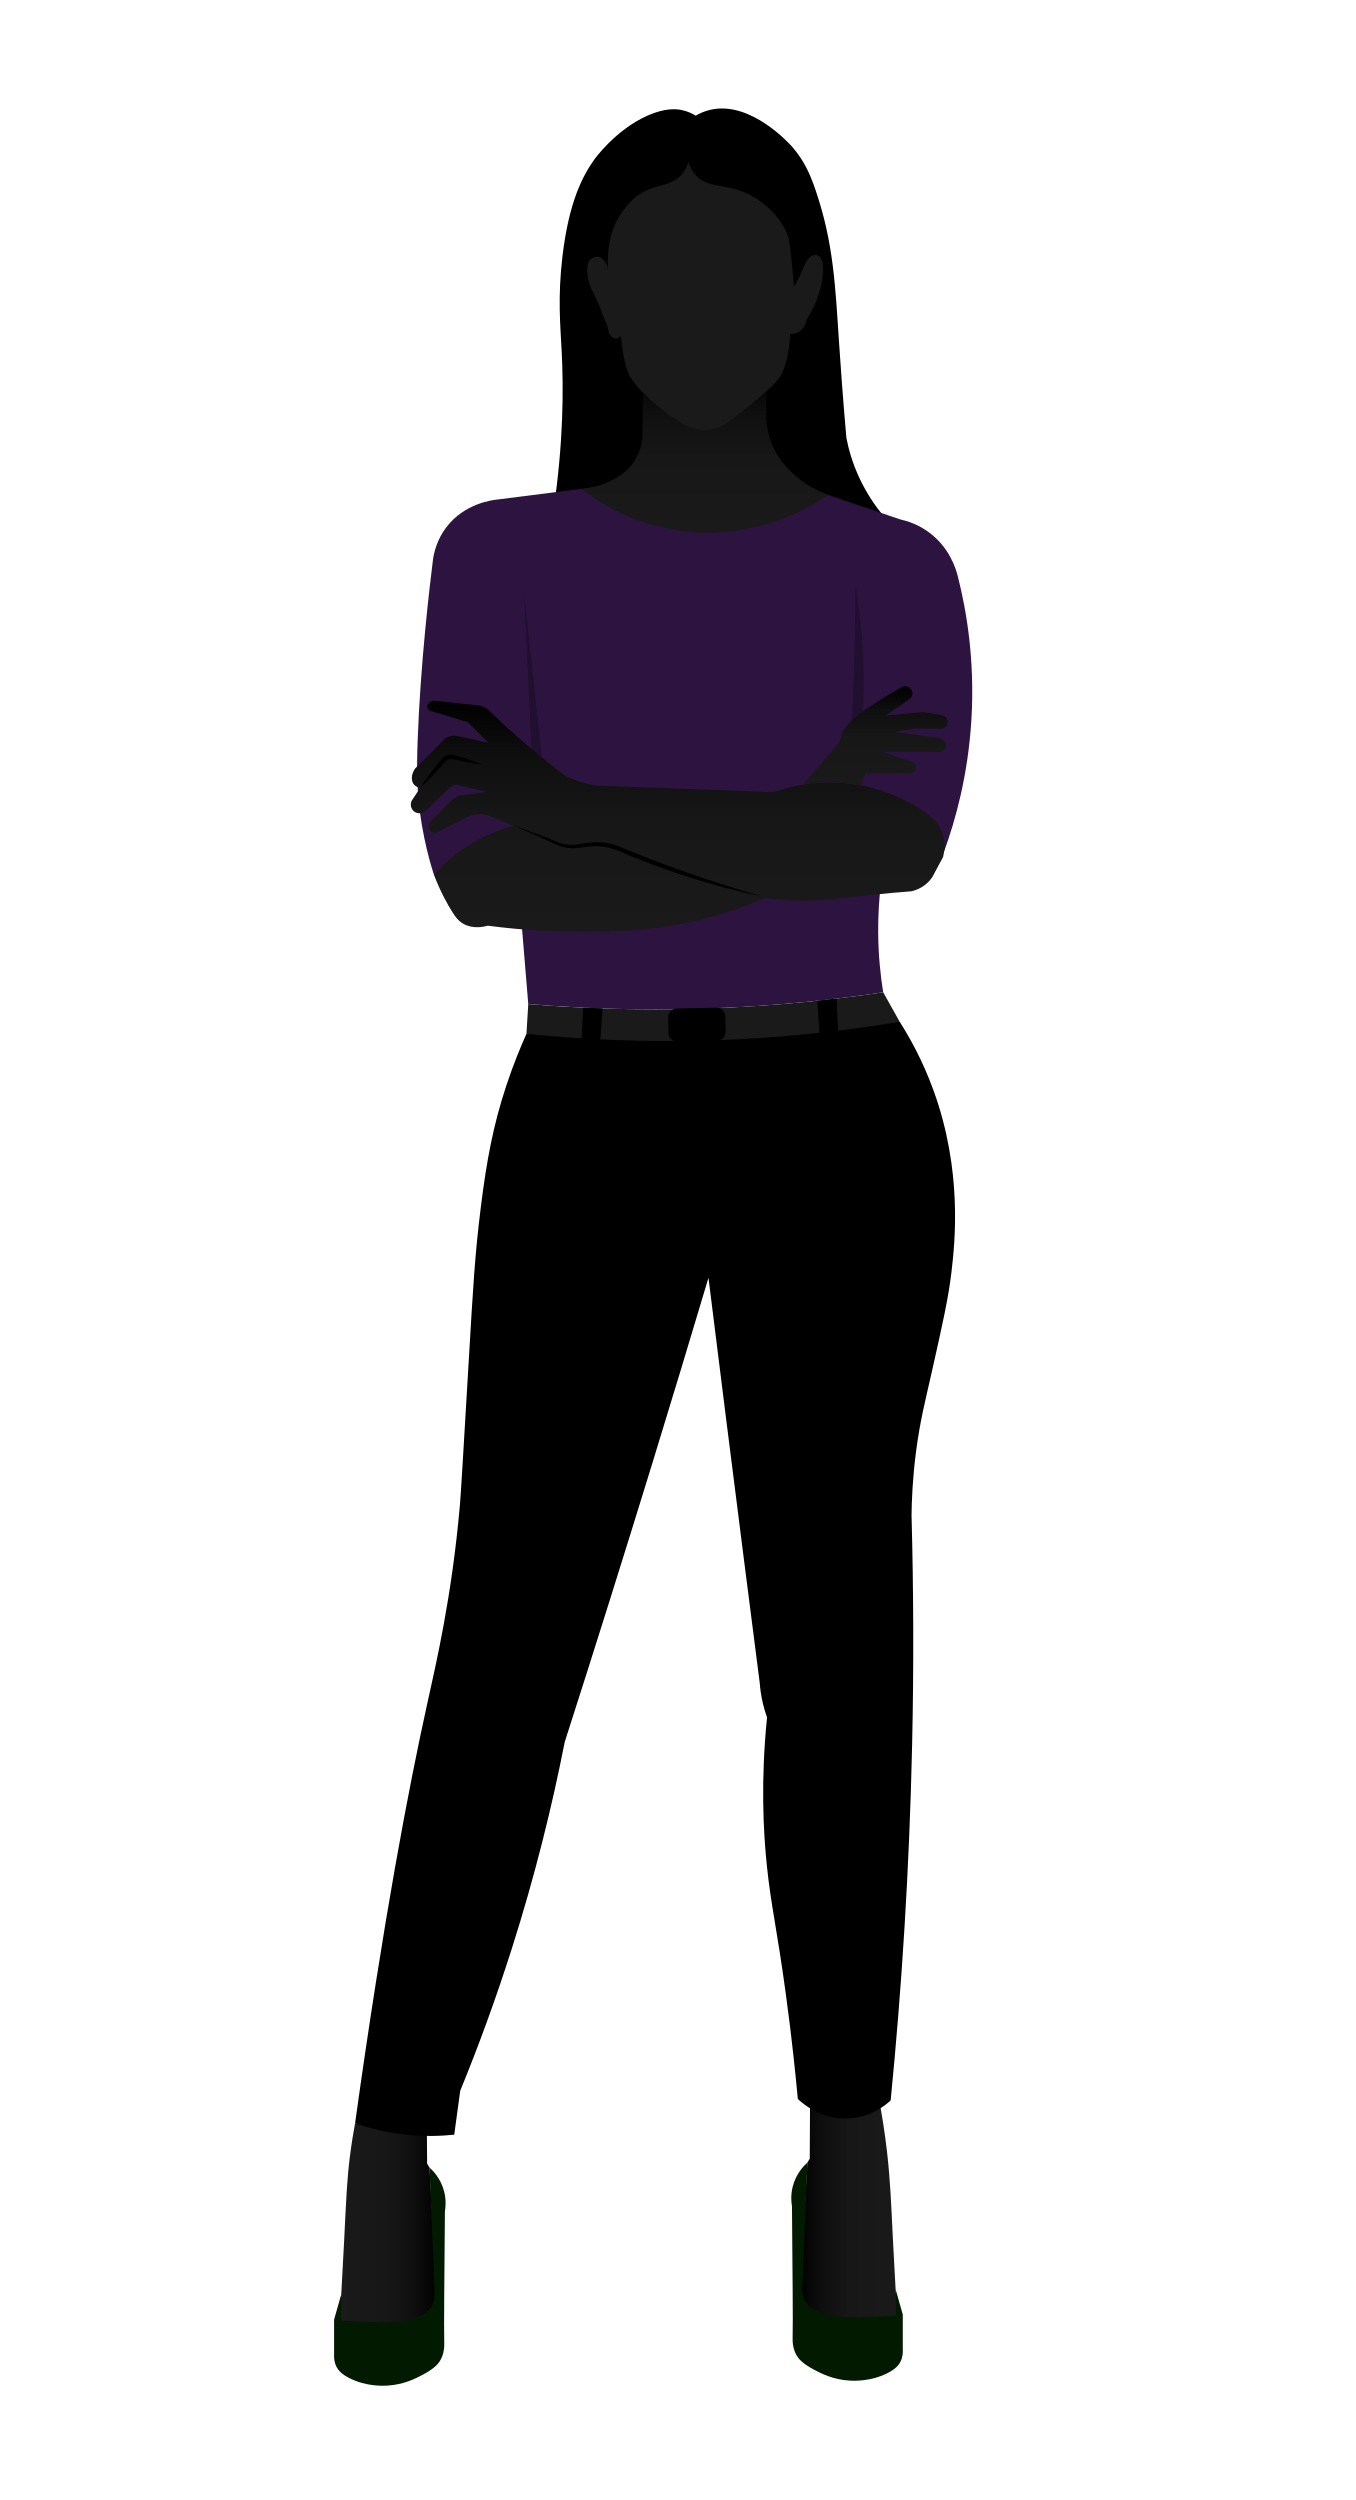
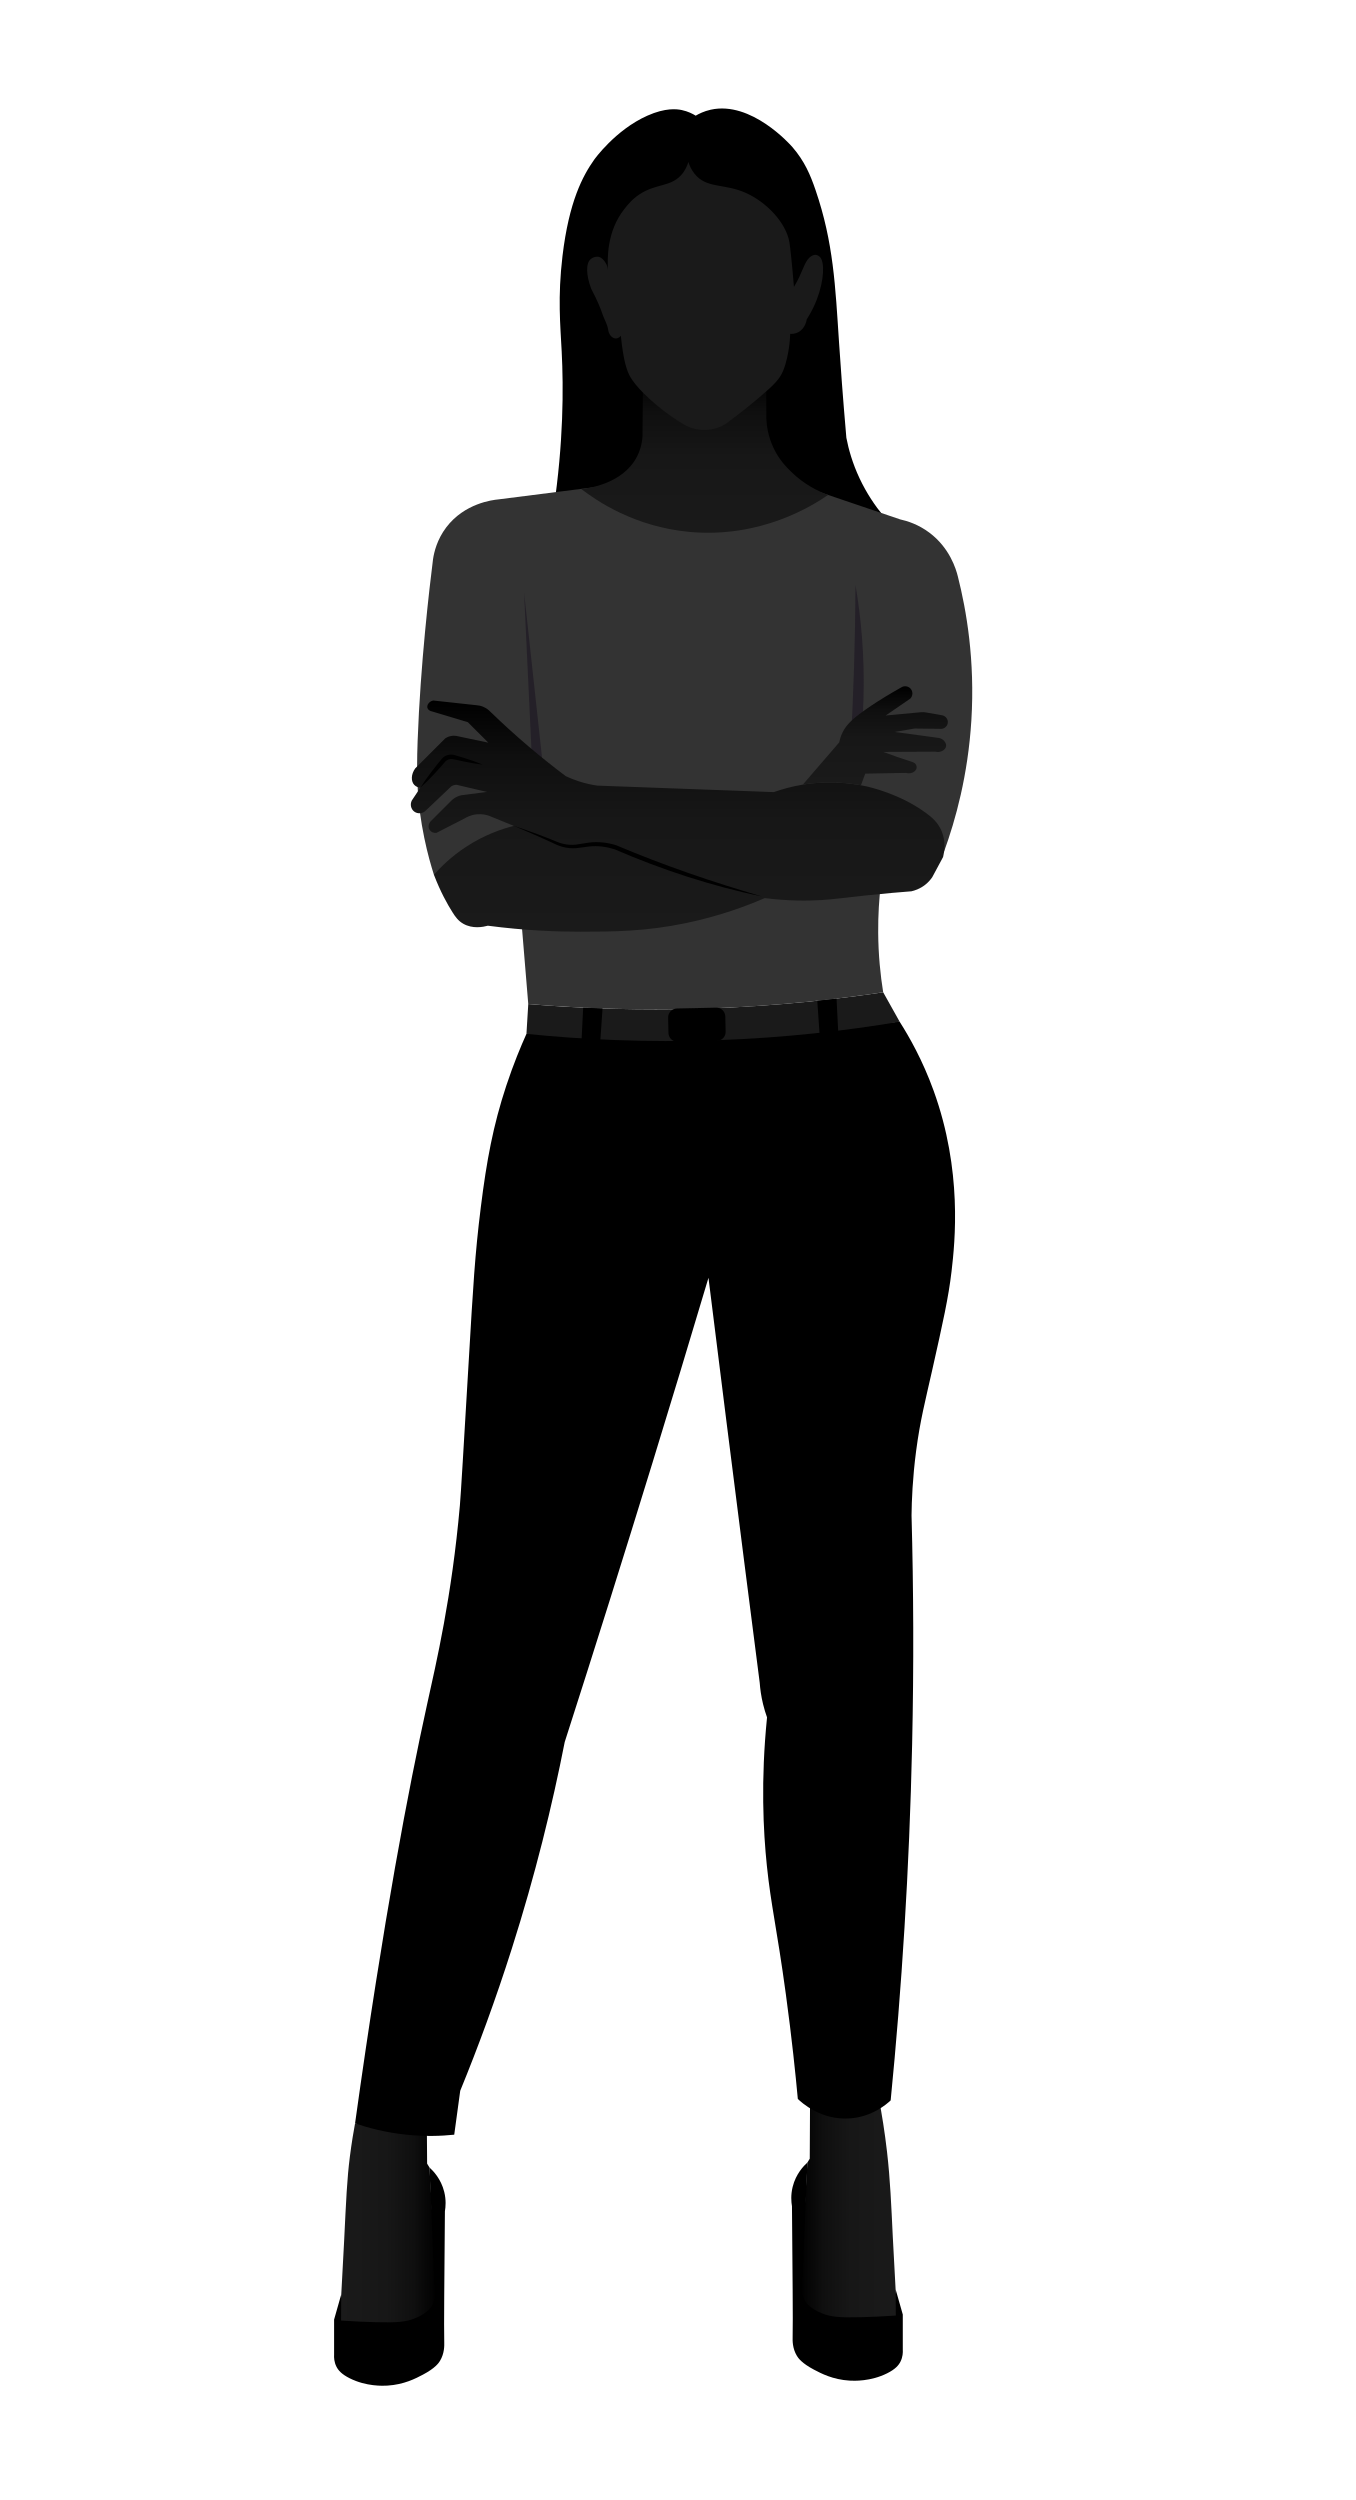
<svg xmlns="http://www.w3.org/2000/svg" xmlns:xlink="http://www.w3.org/1999/xlink" id="Layer_2" data-name="Layer 2" viewBox="0 0 2061.08 3801.64">
  <defs>
    <style>
      .cls-1 {
        fill: url(#linear-gradient-2);
      }

      .cls-2 {
+         fill: #333;
+       }
+ 
+       .cls-3 {
        fill: url(#linear-gradient-5);
      }

-       .cls-3 {
+       .cls-4 {
        fill: none;
      }

-       .cls-4 {
+       .cls-5 {
        opacity: .43;
      }

-       .cls-5 {
+       .cls-6 {
        fill: #12081a;
        opacity: .45;
-       }
- 
-       .cls-6 {
-         fill: #2d1440;
      }

      .cls-7 {
        fill: url(#linear-gradient-3);
      }

      .cls-8 {
        fill: #1a1a1a;
      }

      .cls-9 {
        fill: url(#linear-gradient);
      }

      .cls-10 {
-         fill: #021a00;
-       }
- 
-       .cls-11 {
        fill: url(#linear-gradient-4);
      }
    </style>
    <linearGradient id="linear-gradient" x1="515.15" y1="3386.94" x2="665.33" y2="3386.94" gradientUnits="userSpaceOnUse">
      <stop offset="0" stop-color="#1a1a1a" />
      <stop offset=".48" stop-color="#171717" />
      <stop offset=".76" stop-color="#0f0f0f" />
      <stop offset=".98" stop-color="#010101" />
      <stop offset="1" stop-color="#000" />
    </linearGradient>
    <linearGradient id="linear-gradient-2" x1="-7037.08" y1="3364.55" x2="-6886.91" y2="3364.55" gradientTransform="translate(-5671.35) rotate(-180) scale(1 -1)" xlink:href="#linear-gradient" />
    <linearGradient id="linear-gradient-3" x1="1071.55" y1="810.15" x2="1071.55" y2="568.45" xlink:href="#linear-gradient" />
    <linearGradient id="linear-gradient-4" x1="1030.48" y1="1416.81" x2="1030.48" y2="1065.24" xlink:href="#linear-gradient" />
    <linearGradient id="linear-gradient-5" x1="1331.08" y1="1194.14" x2="1331.08" y2="1043.57" xlink:href="#linear-gradient" />
  </defs>
  <g id="Layer_1-2" data-name="Layer 1">
    <g>
      <g>
        <path class="cls-9" d="m653.11,3296.1c-1.2-1.98-2.4-3.96-3.61-5.95-.13-17.52-.25-35.04-.38-52.56-36.4-2.89-72.8-5.77-109.2-8.66-2.02,10.9-5.09,28.62-7.89,50.59-4.36,34.28-5.69,66.05-8.73,128.15-.88,18.04-2.32,46.28-4.36,81.54-1.27,14.42-2.53,28.84-3.8,43.27,16.73,7.89,31.18,10.76,40.61,11.96,16.39,2.07,36.48-2.48,76.66-11.58,12.12-2.74,19.59-4.72,25.43-11.58,9.31-10.94,7.71-26.36,6.64-32.83-3.8-64.12-7.59-128.24-11.39-192.36Z" />
        <path class="cls-1" d="m1227.76,3288.51c1.2-1.98,2.4-3.96,3.61-5.95.15-30.15.3-60.3.44-90.45,34.92-.13,69.83-.25,104.75-.38,4.42,23.07,8.8,50,12.27,80.2,5.01,43.66,6.47,81.9,8.73,128.15.88,18.04,2.32,46.28,4.36,81.54,1.27,14.42,2.53,28.84,3.8,43.27-16.73,7.89-31.18,10.76-40.61,11.96-16.39,2.07-36.48-2.48-76.66-11.58-12.12-2.74-19.59-4.72-25.43-11.58-9.31-10.94-7.71-26.36-6.64-32.83,3.8-64.12,7.59-128.24,11.39-192.36Z" />
        <path d="m800.54,1572.16c-8.4,18.68-19.65,45.56-30.62,78.69-20.09,60.69-29.93,114.23-38.71,184.45-9.14,73.08-11.75,121.22-18.22,230.75-8.13,137.7-12.19,206.55-13.66,223.16-12.28,138.77-35.78,238.65-50.1,303.62-27.46,124.62-65.57,322.37-109.3,636.09,20.2,6.94,46.57,13.94,77.93,17.21,28.26,2.94,53.05,2.06,72.87,0,3.04-22.27,6.07-44.53,9.11-66.8,27.18-66.38,53.77-138.47,78.44-216.08,35.64-112.12,61.53-217.72,80.46-314.25,45.43-141.4,89.96-283.09,133.59-425.07,28.73-93.49,57.07-187.11,85.01-280.85,17.99,144.78,36.21,289.51,54.65,434.18,7.72,60.54,15.48,121.1,23.28,181.67.69,9.51,2.17,20.46,5.06,32.39,1.79,7.39,3.89,14.15,6.07,20.24-9.68,95.91-5.75,172.78-.25,225.69,6.29,60.57,15.11,94.3,28.84,195.08,9.21,67.57,14.87,123.03,18.22,159.4,4.71,4.59,34.87,33.07,79.7,29.6,33.18-2.56,54.81-21.11,61.48-27.33,16.72-169.27,28.43-349.95,32.64-540.96,2.66-120.51,2.14-236.84-.89-348.64.25-22.3,1.54-56.52,6.96-97.94,6.1-46.59,14.08-76.75,24.29-122.21,16.6-73.92,24.9-110.88,29.6-151.05,5.23-44.65,16.75-153.11-27.33-274.78-16.81-46.4-37.07-81.94-51.62-104.75-100.99,7.39-206.08,12.88-315.01,15.94-86.6,2.43-170.82,3.18-252.51,2.53Z" />
        <path d="m841.78,774.93c15.15-102.59,15.22-184.28,12.35-240.52-2.01-39.41-6.27-82.28,1.24-145.22,9.86-82.6,30.67-121.63,48.17-146.35,0,0,31.91-45.11,80.89-66.94,27.85-12.41,45.09-10.09,52.49-8.51,9.35,2,16.46,5.7,21,8.51,4.73-2.79,12.54-6.78,22.85-9.08,61.58-13.73,121.02,53.15,124.12,56.73,18.74,21.63,27.55,42.88,35.2,65.23,27.44,80.2,30.1,145.81,35.82,232.29,2.2,33.24,5.74,83.12,11.12,144.65,3.38,17.6,9.33,38.82,20.07,61.67,21.26,45.23,51.45,75.98,72.55,94.04-98.33,11.21-226.57,15.26-372.36-8.51-61.05-9.95-116.38-23.35-165.49-38.01Z" />
-         <path class="cls-10" d="m518.87,3489.11c-3.61,12.71-7.21,25.43-10.82,38.14v53.39c-.25,4.19-.04,11.12,3.54,18.22,2.85,5.66,7.9,11.53,20.24,17.71,25.1,12.58,50.59,11.54,57.18,11.13,25.54-1.59,43.09-10.86,54.15-16.7,18.69-9.88,24-17.77,25.81-20.75,7.08-11.64,6.69-23.74,6.58-28.34-.63-25.59.22-99.15,1.01-199.38,1.11-6.54,2-17.07-1.01-29.35-4.91-20.04-17.17-32.39-22.52-37.19,4.52,100.93,7.39,174.89,7.84,193.05.06,2.45.03,7.96-2.53,14.17-1.57,3.8-7.05,14.19-27.58,22.27-13.99,5.5-26.52,6.58-59.31,5.78-13.54-.33-31.51-1.01-52.78-2.49.06-13.22.13-26.44.19-39.66Z" />
-         <path class="cls-10" d="m1362.01,3481.51c3.61,12.71,7.21,25.43,10.82,38.14v53.39c.25,4.19.04,11.12-3.54,18.22-2.85,5.66-7.9,11.53-20.24,17.71-25.1,12.58-50.59,11.54-57.18,11.13-25.54-1.59-43.09-10.86-54.15-16.7-18.69-9.88-24-17.77-25.81-20.75-7.08-11.64-6.69-23.74-6.58-28.34.63-25.59-.22-99.15-1.01-199.38-1.11-6.54-2-17.07,1.01-29.35,4.91-20.04,17.17-32.39,22.52-37.19-4.52,100.93-7.39,174.89-7.84,193.05-.06,2.45-.03,7.96,2.53,14.17,1.57,3.8,7.05,14.19,27.58,22.27,13.99,5.5,26.52,6.58,59.31,5.78,13.54-.33,31.51-1.01,52.78-2.49-.06-13.22-.13-26.44-.19-39.66Z" />
-         <path class="cls-6" d="m659.86,1330.27c-4.14-12.96-9.78-32.32-14.68-56.17-10.92-53.2-12.08-92.98-10.12-147.26,4.25-117.5,18.05-233.55,23.45-276.64,1.66-10.93,6.17-29.85,20.07-48.24,27.76-36.7,70.59-41.7,78.94-42.51,51.56-6.55,103.11-13.1,154.67-19.65,110.71,2.59,221.43,5.17,332.14,7.76,41.5,14.08,82.99,28.17,124.49,42.25,10.76,2.34,27.66,7.58,44.53,20.24,30.97,23.25,40.49,55.54,43.19,66.43,13.11,51.67,26.2,127.49,20.57,218.98-5.14,83.44-24.1,151.54-41.43,199.26-32.07,16.57-64.14,33.14-96.21,49.72-2.58,21.98-4.25,46.76-4.05,73.88.25,33.99,3.38,64.45,7.59,90.58-76.84,11.62-162.79,20.66-256.56,24.29-103.91,4.02-198.94.68-283.15-6.38-4.29-52.02-8.59-104.04-12.89-156.05-43.52-13.49-87.04-26.99-130.56-40.48Z" />
+         <path d="m518.87,3489.11c-3.61,12.71-7.21,25.43-10.82,38.14v53.39c-.25,4.19-.04,11.12,3.54,18.22,2.85,5.66,7.9,11.53,20.24,17.71,25.1,12.58,50.59,11.54,57.18,11.13,25.54-1.59,43.09-10.86,54.15-16.7,18.69-9.88,24-17.77,25.81-20.75,7.08-11.64,6.69-23.74,6.58-28.34-.63-25.59.22-99.15,1.01-199.38,1.11-6.54,2-17.07-1.01-29.35-4.91-20.04-17.17-32.39-22.52-37.19,4.52,100.93,7.39,174.89,7.84,193.05.06,2.45.03,7.96-2.53,14.17-1.57,3.8-7.05,14.19-27.58,22.27-13.99,5.5-26.52,6.58-59.31,5.78-13.54-.33-31.51-1.01-52.78-2.49.06-13.22.13-26.44.19-39.66Z" />
+         <path d="m1362.01,3481.51c3.61,12.71,7.21,25.43,10.82,38.14v53.39c.25,4.19.04,11.12-3.54,18.22-2.85,5.66-7.9,11.53-20.24,17.71-25.1,12.58-50.59,11.54-57.18,11.13-25.54-1.59-43.09-10.86-54.15-16.7-18.69-9.88-24-17.77-25.81-20.75-7.08-11.64-6.69-23.74-6.58-28.34.63-25.59-.22-99.15-1.01-199.38-1.11-6.54-2-17.07,1.01-29.35,4.91-20.04,17.17-32.39,22.52-37.19-4.52,100.93-7.39,174.89-7.84,193.05-.06,2.45-.03,7.96,2.53,14.17,1.57,3.8,7.05,14.19,27.58,22.27,13.99,5.5,26.52,6.58,59.31,5.78,13.54-.33,31.51-1.01,52.78-2.49-.06-13.22-.13-26.44-.19-39.66Z" />
+         <path class="cls-2" d="m659.86,1330.27c-4.14-12.96-9.78-32.32-14.68-56.17-10.92-53.2-12.08-92.98-10.12-147.26,4.25-117.5,18.05-233.55,23.45-276.64,1.66-10.93,6.17-29.85,20.07-48.24,27.76-36.7,70.59-41.7,78.94-42.51,51.56-6.55,103.11-13.1,154.67-19.65,110.71,2.59,221.43,5.17,332.14,7.76,41.5,14.08,82.99,28.17,124.49,42.25,10.76,2.34,27.66,7.58,44.53,20.24,30.97,23.25,40.49,55.54,43.19,66.43,13.11,51.67,26.2,127.49,20.57,218.98-5.14,83.44-24.1,151.54-41.43,199.26-32.07,16.57-64.14,33.14-96.21,49.72-2.58,21.98-4.25,46.76-4.05,73.88.25,33.99,3.38,64.45,7.59,90.58-76.84,11.62-162.79,20.66-256.56,24.29-103.91,4.02-198.94.68-283.15-6.38-4.29-52.02-8.59-104.04-12.89-156.05-43.52-13.49-87.04-26.99-130.56-40.48Z" />
        <path class="cls-8" d="m803.31,1526.81c-.92,15.12-1.84,30.23-2.76,45.35,84.74,8.63,182.23,13.4,289.96,9.61,103.19-3.63,196.36-14.44,277.56-28.09-8.35-14.93-16.7-29.86-25.05-44.78-93.11,14.07-199.06,24.29-315.73,25.82-80.29,1.05-155.22-2.14-223.98-7.91Z" />
-         <path class="cls-5" d="m809.06,1158.94c-4.05-86.03-8.1-172.05-12.14-258.08,10.12,93.11,20.24,186.22,30.36,279.33-6.07-7.08-12.15-14.17-18.22-21.25Z" />
-         <path class="cls-5" d="m1299.6,1192.57c6.77-37.66,12.07-81.25,13.47-129.77,1.93-66.66-3.99-125.21-12.15-173.07-.2,41.21-.93,83.37-2.27,126.44-1.29,41.57-3.08,82.26-5.32,122.03,2.09,18.12,4.17,36.25,6.26,54.37Z" />
+         <path class="cls-6" d="m809.06,1158.94c-4.05-86.03-8.1-172.05-12.14-258.08,10.12,93.11,20.24,186.22,30.36,279.33-6.07-7.08-12.15-14.17-18.22-21.25Z" />
+         <path class="cls-6" d="m1299.6,1192.57c6.77-37.66,12.07-81.25,13.47-129.77,1.93-66.66-3.99-125.21-12.15-173.07-.2,41.21-.93,83.37-2.27,126.44-1.29,41.57-3.08,82.26-5.32,122.03,2.09,18.12,4.17,36.25,6.26,54.37Z" />
        <path d="m886.8,1532.34c-1.11,22.29-2.22,44.57-3.32,66.86h28.26c1.51-21.89,3.01-43.79,4.52-65.68-9.82-.39-19.64-.79-29.46-1.18Z" />
        <path d="m1272.1,1518.51c1.15,22.87,2.3,45.74,3.45,68.61h-28.26c-1.5-21.76-3-43.53-4.49-65.29,9.77-1.11,19.54-2.21,29.31-3.32Z" />
        <rect x="1016.09" y="1533.01" width="86.98" height="50.58" rx="13.66" ry="13.66" transform="translate(-33.34 23.2) rotate(-1.24)" />
-         <path class="cls-4" d="m1077.01,1939.94c.18-28.16.12-56.27-.21-84.36-.42-28.09-1.14-56.16-2.48-84.2-1.21-28.05-3.01-56.07-5.12-84.08-2.21-28-4.66-56.01-7.38-84.04,5.34,27.65,9.58,55.53,12.68,83.54,3.2,28,5.3,56.12,6.63,84.28,1.21,28.16,1.63,56.36.97,84.53-.57,28.17-2.28,56.32-5.1,84.34Z" />
-         <path class="cls-4" d="m1077.37,1938.38c4.82-5.32,10.38-9.88,16.31-13.87,5.93-4,12.23-7.48,18.82-10.31,6.57-2.87,13.42-5.09,20.4-6.67,6.97-1.59,14.1-2.53,21.28-2.39-6.67,2.66-13.24,5.01-19.74,7.5-6.5,2.48-12.88,5.11-19.23,7.84-6.34,2.74-12.62,5.62-18.88,8.64-6.26,3.03-12.47,6.23-18.97,9.27Z" />
-         <path class="cls-4" d="m1006.51,1895.39c7.11.96,14.02,2.98,20.67,5.61,6.65,2.64,13.09,5.86,19.15,9.69,6.08,3.8,11.79,8.19,17.04,13.05,5.25,4.85,10.06,10.2,14.01,16.2-5.96-3.99-11.62-8.09-17.34-12.04-5.72-3.96-11.5-7.73-17.34-11.42-5.84-3.68-11.77-7.23-17.8-10.68-6.04-3.45-12.19-6.76-18.38-10.4Z" />
+         <path class="cls-5" d="m1077.01,1939.94c.18-28.16.12-56.27-.21-84.36-.42-28.09-1.14-56.16-2.48-84.2-1.21-28.05-3.01-56.07-5.12-84.08-2.21-28-4.66-56.01-7.38-84.04,5.34,27.65,9.58,55.53,12.68,83.54,3.2,28,5.3,56.12,6.63,84.28,1.21,28.16,1.63,56.36.97,84.53-.57,28.17-2.28,56.32-5.1,84.34Z" />
+         <path class="cls-5" d="m1077.37,1938.38c4.82-5.32,10.38-9.88,16.31-13.87,5.93-4,12.23-7.48,18.82-10.31,6.57-2.87,13.42-5.09,20.4-6.67,6.97-1.59,14.1-2.53,21.28-2.39-6.67,2.66-13.24,5.01-19.74,7.5-6.5,2.48-12.88,5.11-19.23,7.84-6.34,2.74-12.62,5.62-18.88,8.64-6.26,3.03-12.47,6.23-18.97,9.27Z" />
+         <path class="cls-5" d="m1006.51,1895.39c7.11.96,14.02,2.98,20.67,5.61,6.65,2.64,13.09,5.86,19.15,9.69,6.08,3.8,11.79,8.19,17.04,13.05,5.25,4.85,10.06,10.2,14.01,16.2-5.96-3.99-11.62-8.09-17.34-12.04-5.72-3.96-11.5-7.73-17.34-11.42-5.84-3.68-11.77-7.23-17.8-10.68-6.04-3.45-12.19-6.76-18.38-10.4Z" />
        <path class="cls-7" d="m977.57,597.38c-.18,22.22-.37,44.43-.55,66.65-.97,13.07-4.64,22.95-8.1,29.79-22.05,43.63-78.83,49.21-85.07,49.73,23.69,18.31,80.95,57.39,163.94,65.23,109.48,10.35,189.15-40.7,211.47-56.14-16.07-5.93-37.11-16.46-56.35-35.42-7.16-7.05-18.18-18.1-26.59-35.95-8.37-17.77-10.52-34.09-10.99-44.74-.1-22.69-.19-45.38-.28-68.07-62.49,9.64-124.98,19.29-187.48,28.93Z" />
-         <path class="cls-11" d="m742.6,1129.38c-10.37-10.37-20.75-20.75-31.12-31.12-18.09-5.44-36.18-10.88-54.27-16.32-3.42-.6-6.36-2.6-7.21-5.31-1.28-4.08,2.09-9.95,8.73-11.39,22.14,2.4,44.28,4.81,66.42,7.21,2.42.2,5.77.74,9.49,2.28,5.17,2.13,8.66,5.19,10.63,7.21,17.73,17.19,37.06,34.88,58.07,52.75,19.45,16.55,38.51,31.7,56.93,45.54,5.75,2.72,12.34,5.44,19.73,7.84,10.45,3.4,20.07,5.4,28.34,6.58,89.48,3.29,178.97,6.58,268.45,9.87,10.74-3.83,25.73-8.37,44.03-11.39,16.77-2.76,51.68-6.77,94.88,2.28,5.75,1.21,52.31,11.39,92.61,40.99,9.3,6.83,18.2,14.65,23.53,27.33,6.82,16.22,4.18,31.8,2.28,39.47-5.5,10.25-11.01,20.49-16.51,30.74-2.25,3.31-5.72,7.58-10.82,11.58-8.03,6.29-16.13,8.78-20.91,9.84-15.97,1.23-39.94,3.23-69.16,6.29-37.2,3.9-48.36,5.91-68.32,7.08-20.4,1.2-49.58,1.51-85.52-3.04-27.45,11.92-68.21,27.26-119.43,37.95-62.03,12.96-111.09,13.11-161.43,13.16-36.23.04-84.07-1.77-140.17-9.11-7.04,1.93-23.12,5.2-37.45-3.04-7.66-4.41-11.9-10.43-16.19-17.21-7.79-12.28-18.38-31.12-28.34-57.18,10.9-12.45,26.63-27.83,48.07-42,28.07-18.56,54.78-27.67,73.38-32.39-12.52-5.1-25.05-10.21-37.57-15.31-3.6-1.27-10.25-3.08-18.6-2.28-9.08.87-15.68,4.39-18.98,6.45-14.15,7.25-28.3,14.5-42.45,21.74-4.12.56-8.16-1.1-10.3-4.28-2.78-4.13-1.98-10.24,2.28-14.04,10.25-10.25,20.49-20.49,30.74-30.74,1.52-1.49,3.78-3.39,6.83-5.06,3.12-1.7,5.99-2.57,8.1-3.04,13.07-1.69,26.15-3.37,39.22-5.06-15.33-3.58-30.66-7.17-45.99-10.75-1.11-.06-2.8-.02-4.74.57-1.57.48-2.78,1.15-3.61,1.71-12.67,12.02-25.34,24.04-38.02,36.06-4.7,5.54-12.87,6.42-18.34,2.28-5.01-3.78-6.66-10.93-3.67-16.83,4.32-6.48,8.63-12.96,12.95-19.45-2.56-.31-6.45-1.27-9.28-4.34-5.12-5.55-4.96-16.04,1.52-25.05,15.18-15.18,30.36-30.36,45.54-45.54,1.58-1.08,4.14-2.56,7.59-3.42,4.05-1.01,7.48-.71,9.49-.38,16.19,3.42,32.39,6.83,48.58,10.25Z" />
-         <path class="cls-2" d="m1220.81,1193.14c18.47-21.42,36.94-42.84,55.41-64.27.8-4.18,2.26-9.48,5.06-15.18,2.98-6.07,7.54-12.63,16.19-20.24,11.97-10.53,37.71-28.3,72.87-48.07,4.68-3.05,10.92-2.15,14.48,2.02,3.68,4.3,3.46,10.86-.58,14.97-12.48,8.56-24.95,17.11-37.43,25.67,17.84-1.66,35.69-3.33,53.53-4.99,2.5-.23,5.03-.13,7.51.3,8.12,1.43,16.24,2.85,24.35,4.28,5.9.81,9.97,6.4,9.01,12.1-.93,5.48-6.22,9.32-11.78,8.58-13-.15-25.67-.3-38.67-.46l-30.28,5.21c21.51,2.91,43.01,5.82,64.52,8.73,9.08.28,14.66,7.87,13.66,13.28-.95,5.12-8.11,10-16.32,7.97-26.44.13-52.88.25-79.32.38,7.08,2.53,14.17,5.06,21.25,7.59,8.06,2.72,16.13,5.45,24.2,8.17,4.41,1.49,6.82,6.55,4.71,10.69-.02.04-.04.08-.06.12-2.49,4.73-8.96,7.21-15.56,5.31-20.62.38-41.24.76-61.86,1.14-2.17,5.9-4.33,11.8-6.5,17.7-13.46-2.49-29.86-4.42-48.53-4.31-14.98.08-28.38,1.46-39.85,3.31Z" />
+         <path class="cls-10" d="m742.6,1129.38c-10.37-10.37-20.75-20.75-31.12-31.12-18.09-5.44-36.18-10.88-54.27-16.32-3.42-.6-6.36-2.6-7.21-5.31-1.28-4.08,2.09-9.95,8.73-11.39,22.14,2.4,44.28,4.81,66.42,7.21,2.42.2,5.77.74,9.49,2.28,5.17,2.13,8.66,5.19,10.63,7.21,17.73,17.19,37.06,34.88,58.07,52.75,19.45,16.55,38.51,31.7,56.93,45.54,5.75,2.72,12.34,5.44,19.73,7.84,10.45,3.4,20.07,5.4,28.34,6.58,89.48,3.29,178.97,6.58,268.45,9.87,10.74-3.83,25.73-8.37,44.03-11.39,16.77-2.76,51.68-6.77,94.88,2.28,5.75,1.21,52.31,11.39,92.61,40.99,9.3,6.83,18.2,14.65,23.53,27.33,6.82,16.22,4.18,31.8,2.28,39.47-5.5,10.25-11.01,20.49-16.51,30.74-2.25,3.31-5.72,7.58-10.82,11.58-8.03,6.29-16.13,8.78-20.91,9.84-15.97,1.23-39.94,3.23-69.16,6.29-37.2,3.9-48.36,5.91-68.32,7.08-20.4,1.2-49.58,1.51-85.52-3.04-27.45,11.92-68.21,27.26-119.43,37.95-62.03,12.96-111.09,13.11-161.43,13.16-36.23.04-84.07-1.77-140.17-9.11-7.04,1.93-23.12,5.2-37.45-3.04-7.66-4.41-11.9-10.43-16.19-17.21-7.79-12.28-18.38-31.12-28.34-57.18,10.9-12.45,26.63-27.83,48.07-42,28.07-18.56,54.78-27.67,73.38-32.39-12.52-5.1-25.05-10.21-37.57-15.31-3.6-1.27-10.25-3.08-18.6-2.28-9.08.87-15.68,4.39-18.98,6.45-14.15,7.25-28.3,14.5-42.45,21.74-4.12.56-8.16-1.1-10.3-4.28-2.78-4.13-1.98-10.24,2.28-14.04,10.25-10.25,20.49-20.49,30.74-30.74,1.52-1.49,3.78-3.39,6.83-5.06,3.12-1.7,5.99-2.57,8.1-3.04,13.07-1.69,26.15-3.37,39.22-5.06-15.33-3.58-30.66-7.17-45.99-10.75-1.11-.06-2.8-.02-4.74.57-1.57.48-2.78,1.15-3.61,1.71-12.67,12.02-25.34,24.04-38.02,36.06-4.7,5.54-12.87,6.42-18.34,2.28-5.01-3.78-6.66-10.93-3.67-16.83,4.32-6.48,8.63-12.96,12.95-19.45-2.56-.31-6.45-1.27-9.28-4.34-5.12-5.55-4.96-16.04,1.52-25.05,15.18-15.18,30.36-30.36,45.54-45.54,1.58-1.08,4.14-2.56,7.59-3.42,4.05-1.01,7.48-.71,9.49-.38,16.19,3.42,32.39,6.83,48.58,10.25Z" />
+         <path class="cls-3" d="m1220.81,1193.14c18.47-21.42,36.94-42.84,55.41-64.27.8-4.18,2.26-9.48,5.06-15.18,2.98-6.07,7.54-12.63,16.19-20.24,11.97-10.53,37.71-28.3,72.87-48.07,4.68-3.05,10.92-2.15,14.48,2.02,3.68,4.3,3.46,10.86-.58,14.97-12.48,8.56-24.95,17.11-37.43,25.67,17.84-1.66,35.69-3.33,53.53-4.99,2.5-.23,5.03-.13,7.51.3,8.12,1.43,16.24,2.85,24.35,4.28,5.9.81,9.97,6.4,9.01,12.1-.93,5.48-6.22,9.32-11.78,8.58-13-.15-25.67-.3-38.67-.46l-30.28,5.21c21.51,2.91,43.01,5.82,64.52,8.73,9.08.28,14.66,7.87,13.66,13.28-.95,5.12-8.11,10-16.32,7.97-26.44.13-52.88.25-79.32.38,7.08,2.53,14.17,5.06,21.25,7.59,8.06,2.72,16.13,5.45,24.2,8.17,4.41,1.49,6.82,6.55,4.71,10.69-.02.04-.04.08-.06.12-2.49,4.73-8.96,7.21-15.56,5.31-20.62.38-41.24.76-61.86,1.14-2.17,5.9-4.33,11.8-6.5,17.7-13.46-2.49-29.86-4.42-48.53-4.31-14.98.08-28.38,1.46-39.85,3.31Z" />
        <path d="m781.31,1255.89c12.78,4.13,25.43,8.66,38.04,13.32,6.31,2.33,12.58,4.75,18.81,7.3,6.3,2.53,12.27,5.39,18.56,6.73,6.32,1.46,12.74,1.88,19.15,1.14,6.42-.7,12.97-2.33,19.85-3.1,13.76-1.71,27.89-.12,41.05,3.98l.15.05.16.07c36.05,15.2,72.59,29.2,109.53,42.1,18.47,6.46,37.05,12.62,55.71,18.55,18.65,5.98,37.43,11.59,56.24,17.15-19.23-3.91-38.31-8.53-57.3-13.52-18.98-5.03-37.81-10.64-56.52-16.62-18.68-6.07-37.26-12.49-55.62-19.48-18.41-6.88-36.59-14.35-54.63-22.12l.31.12c-12.42-3.92-25.5-5.78-38.44-4.39-6.48.63-13.05,2.02-20,2.57-6.95.58-14.09-.11-20.79-1.9-6.82-1.76-12.91-5.07-18.94-7.78l-18.32-8.27c-12.25-5.46-24.65-10.59-37-15.88Z" />
        <path d="m639.16,1197.85c5.24-8.4,10.99-16.38,16.94-24.2,2.92-3.95,6.03-7.75,9.05-11.61,1.52-1.93,3.11-3.79,4.66-5.69l2.43-2.92c1.01-1.09,2.13-2.07,3.37-2.91,4.92-3.38,11.76-3.88,16.89-1.94,4.68,1.41,9.39,2.7,14.04,4.23,9.33,2.94,18.6,6.12,27.72,9.96-9.84-1.09-19.54-2.84-29.17-4.83-4.84-.93-9.61-2.11-14.41-3.16-4.11-1.31-8.04-.77-11.27,1.42-.81.52-1.56,1.14-2.23,1.83l-2.32,2.68c-1.61,1.84-3.17,3.73-4.82,5.54-3.3,3.62-6.5,7.32-9.9,10.85-6.69,7.16-13.57,14.16-20.97,20.74Z" />
        <path class="cls-8" d="m944.11,510.59c.95,10.18,2.18,18.89,3.33,25.81,2.37,14.27,4.63,21.99,7.45,29.36,1.76,4.6,7.08,17.18,32.33,40.42,11.87,10.93,29.12,25.11,52.24,39,4.84,2.86,15.83,8.48,30.86,8.65,16.31.18,28.16-6.15,32.95-9.06,22.13-16.21,40.25-30.97,54.12-42.84,20.88-17.86,28.08-25.68,33.18-37.44,5.57-12.82,8.13-29.11,8.93-34.25,1.44-9.18,1.95-16.97,2.13-22.55,2.62.16,7.17.04,11.91-2.34,10.98-5.52,12.98-18.13,13.19-19.57,7.76-12.15,12.48-22.84,15.32-30.21,11.61-30.15,11.99-57.46,4.79-64.8-2.83-2.89-6.06-3.22-6.06-3.22-.71-.08-3.66-.35-7.54,2.27-8.09,5.46-11.26,17.41-17.78,31.29-1.67,3.56-4.33,8.88-8.15,15.17-.47-5.98-1.21-15.05-2.27-26.09-.7-7.33-3.17-33.2-4.54-41.41-5.04-30.32-35.15-61.53-66.37-75.44-33.63-14.99-59.9-6.03-78.28-29.5-5.09-6.5-7.68-13.07-9.08-17.58-1.58,5.34-4.7,13.27-11.35,20.42-16.55,17.8-37.86,12.28-63.03,28.9-11.24,7.42-17.68,15.58-23.05,22.36-26.8,33.91-26,76.33-24.68,93.54-.23-3.11-1.14-8.48-4.89-13.55-1.88-2.54-4.83-6.53-9.79-7.45,0,0-5.67-1.04-11.27,3.19-8.14,6.15-7.64,24.59.43,45.73,9.45,17.8,14.31,30.14,17.02,38.29,2.57,7.75,7.26,14.9,8.51,22.97.31,1.98.95,6.93,4.68,10.64.99.99,3.4,3.38,7.02,3.4,4.49.03,7.34-3.61,7.73-4.11Z" />
      </g>
-       <rect class="cls-3" x="0" width="2061.08" height="3801.64" />
+       <rect class="cls-4" x="0" width="2061.08" height="3801.64" />
    </g>
  </g>
</svg>
